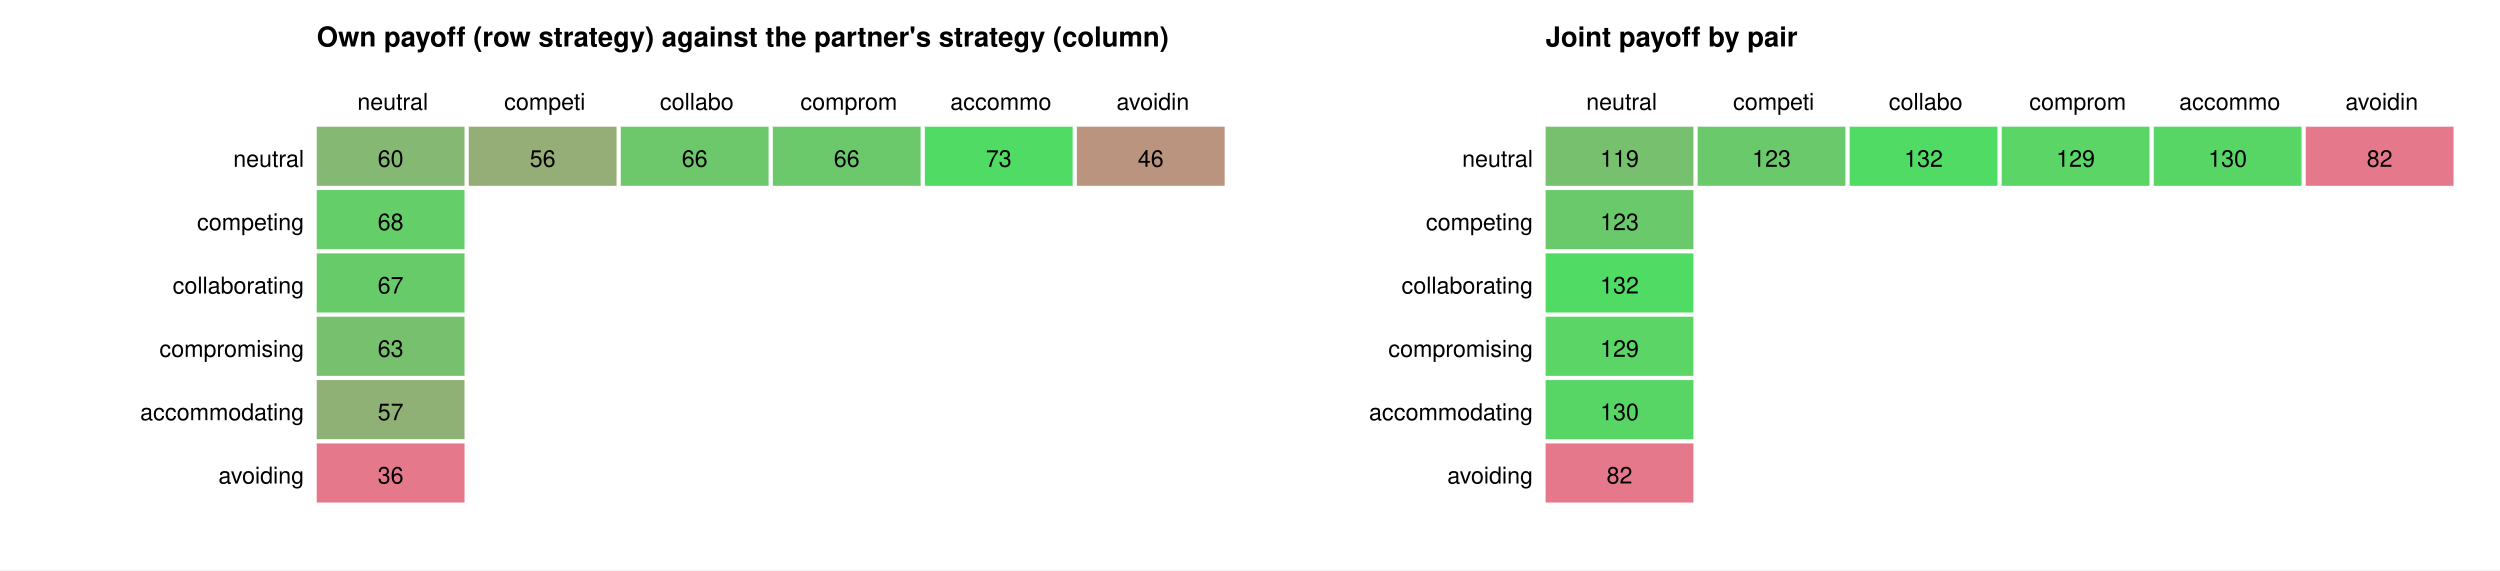
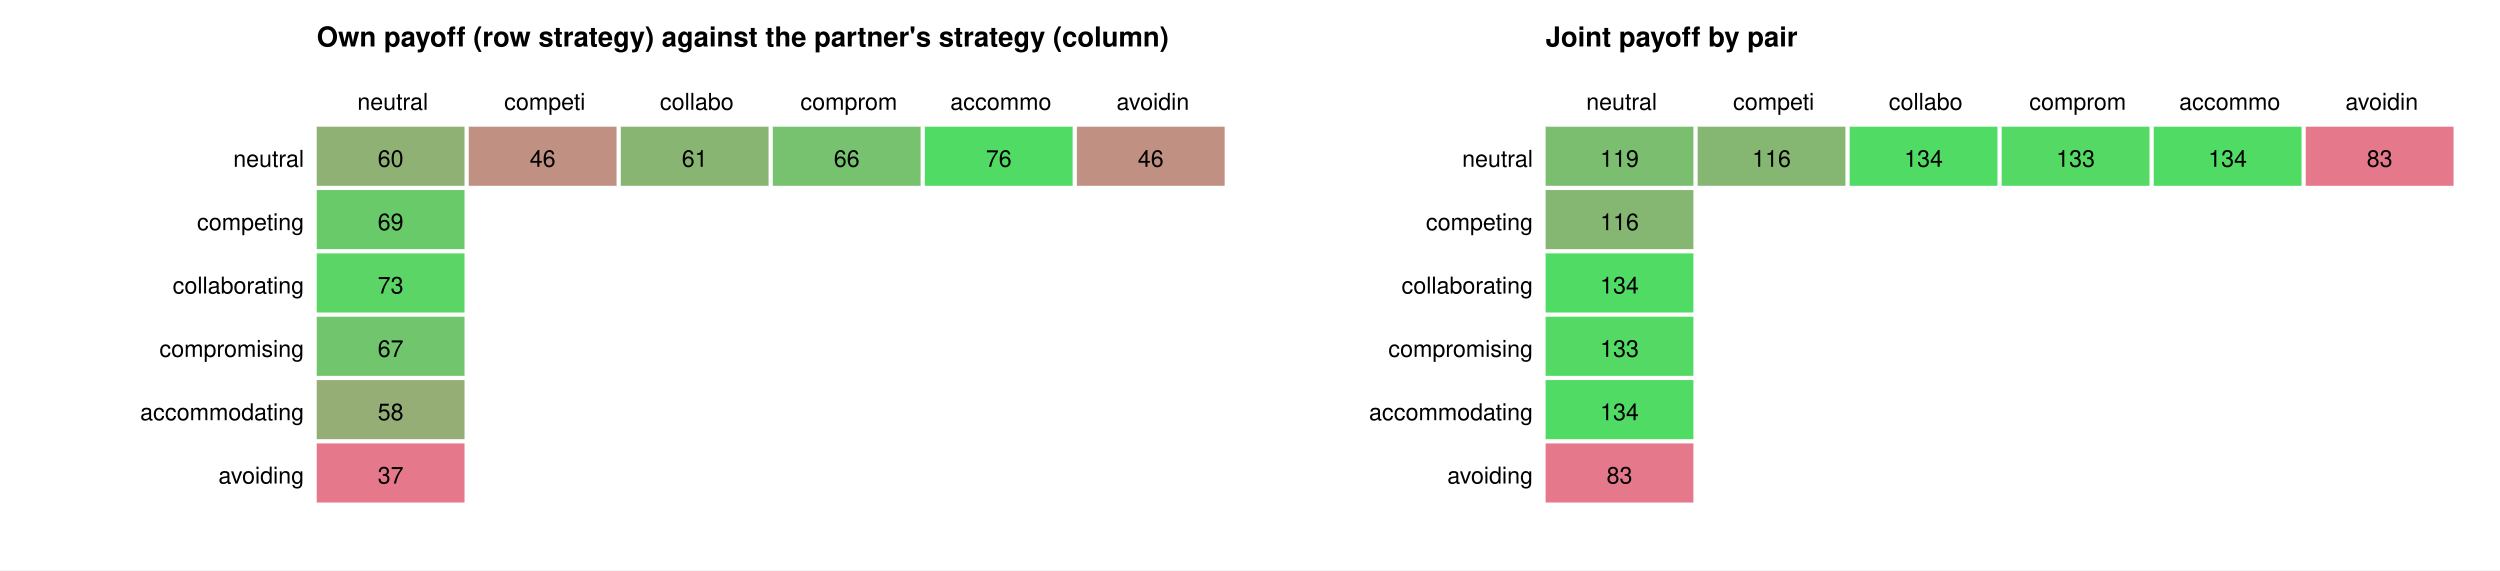
<svg xmlns="http://www.w3.org/2000/svg" width="1184" height="270" font-family="Helvetica, Arial, sans-serif" font-size="11">
  <rect width="1184" height="270" fill="white" />
  <text x="150" y="22" font-size="13" font-weight="bold">Own payoff (row strategy) against the partner's strategy (column)</text>
  <text x="186" y="52" text-anchor="middle">neutral</text>
  <text x="258" y="52" text-anchor="middle">competi</text>
  <text x="330" y="52" text-anchor="middle">collabo</text>
  <text x="402" y="52" text-anchor="middle">comprom</text>
  <text x="474" y="52" text-anchor="middle">accommo</text>
  <text x="546" y="52" text-anchor="middle">avoidin</text>
  <text x="144" y="79" text-anchor="end">neutral</text>
-   <rect x="150" y="60" width="70" height="28" fill="rgb(133,184,114)" />
+   <rect x="150" y="60" width="70" height="28" fill="rgb(143,177,116)" />
  <text x="185" y="79" text-anchor="middle">60</text>
-   <rect x="222" y="60" width="70" height="28" fill="rgb(149,173,118)" />
-   <text x="257" y="79" text-anchor="middle">56</text>
-   <rect x="294" y="60" width="70" height="28" fill="rgb(108,200,107)" />
-   <text x="329" y="79" text-anchor="middle">66</text>
-   <rect x="366" y="60" width="70" height="28" fill="rgb(108,201,107)" />
+   <rect x="222" y="60" width="70" height="28" fill="rgb(192,144,130)" />
+   <text x="257" y="79" text-anchor="middle">46</text>
+   <rect x="294" y="60" width="70" height="28" fill="rgb(137,181,115)" />
+   <text x="329" y="79" text-anchor="middle">61</text>
+   <rect x="366" y="60" width="70" height="28" fill="rgb(118,194,110)" />
  <text x="401" y="79" text-anchor="middle">66</text>
  <rect x="438" y="60" width="70" height="28" fill="rgb(80,220,100)" />
-   <text x="473" y="79" text-anchor="middle">73</text>
-   <rect x="510" y="60" width="70" height="28" fill="rgb(187,148,128)" />
+   <text x="473" y="79" text-anchor="middle">76</text>
+   <rect x="510" y="60" width="70" height="28" fill="rgb(192,144,130)" />
  <text x="545" y="79" text-anchor="middle">46</text>
  <text x="144" y="109" text-anchor="end">competing</text>
-   <rect x="150" y="90" width="70" height="28" fill="rgb(100,206,105)" />
-   <text x="185" y="109" text-anchor="middle">68</text>
+   <rect x="150" y="90" width="70" height="28" fill="rgb(105,202,106)" />
+   <text x="185" y="109" text-anchor="middle">69</text>
  <text x="144" y="139" text-anchor="end">collaborating</text>
-   <rect x="150" y="120" width="70" height="28" fill="rgb(104,203,106)" />
-   <text x="185" y="139" text-anchor="middle">67</text>
+   <rect x="150" y="120" width="70" height="28" fill="rgb(90,213,102)" />
+   <text x="185" y="139" text-anchor="middle">73</text>
  <text x="144" y="169" text-anchor="end">compromising</text>
-   <rect x="150" y="150" width="70" height="28" fill="rgb(119,193,110)" />
-   <text x="185" y="169" text-anchor="middle">63</text>
+   <rect x="150" y="150" width="70" height="28" fill="rgb(113,197,108)" />
+   <text x="185" y="169" text-anchor="middle">67</text>
  <text x="144" y="199" text-anchor="end">accommodating</text>
-   <rect x="150" y="180" width="70" height="28" fill="rgb(144,177,117)" />
-   <text x="185" y="199" text-anchor="middle">57</text>
+   <rect x="150" y="180" width="70" height="28" fill="rgb(148,174,118)" />
+   <text x="185" y="199" text-anchor="middle">58</text>
  <text x="144" y="229" text-anchor="end">avoiding</text>
  <rect x="150" y="210" width="70" height="28" fill="rgb(230,120,140)" />
-   <text x="185" y="229" text-anchor="middle">36</text>
+   <text x="185" y="229" text-anchor="middle">37</text>
  <text x="732" y="22" font-size="13" font-weight="bold">Joint payoff by pair</text>
  <text x="768" y="52" text-anchor="middle">neutral</text>
  <text x="840" y="52" text-anchor="middle">competi</text>
  <text x="912" y="52" text-anchor="middle">collabo</text>
  <text x="984" y="52" text-anchor="middle">comprom</text>
  <text x="1056" y="52" text-anchor="middle">accommo</text>
  <text x="1128" y="52" text-anchor="middle">avoidin</text>
  <text x="726" y="79" text-anchor="end">neutral</text>
-   <rect x="732" y="60" width="70" height="28" fill="rgb(119,193,110)" />
+   <rect x="732" y="60" width="70" height="28" fill="rgb(124,190,111)" />
  <text x="767" y="79" text-anchor="middle">119</text>
-   <rect x="804" y="60" width="70" height="28" fill="rgb(106,202,107)" />
-   <text x="839" y="79" text-anchor="middle">123</text>
+   <rect x="804" y="60" width="70" height="28" fill="rgb(134,183,114)" />
+   <text x="839" y="79" text-anchor="middle">116</text>
  <rect x="876" y="60" width="70" height="28" fill="rgb(80,220,100)" />
-   <text x="911" y="79" text-anchor="middle">132</text>
-   <rect x="948" y="60" width="70" height="28" fill="rgb(90,213,102)" />
-   <text x="983" y="79" text-anchor="middle">129</text>
-   <rect x="1020" y="60" width="70" height="28" fill="rgb(87,214,102)" />
-   <text x="1055" y="79" text-anchor="middle">130</text>
+   <text x="911" y="79" text-anchor="middle">134</text>
+   <rect x="948" y="60" width="70" height="28" fill="rgb(83,217,100)" />
+   <text x="983" y="79" text-anchor="middle">133</text>
+   <rect x="1020" y="60" width="70" height="28" fill="rgb(80,219,100)" />
+   <text x="1055" y="79" text-anchor="middle">134</text>
  <rect x="1092" y="60" width="70" height="28" fill="rgb(230,120,140)" />
-   <text x="1127" y="79" text-anchor="middle">82</text>
+   <text x="1127" y="79" text-anchor="middle">83</text>
  <text x="726" y="109" text-anchor="end">competing</text>
-   <rect x="732" y="90" width="70" height="28" fill="rgb(106,202,107)" />
-   <text x="767" y="109" text-anchor="middle">123</text>
+   <rect x="732" y="90" width="70" height="28" fill="rgb(134,183,114)" />
+   <text x="767" y="109" text-anchor="middle">116</text>
  <text x="726" y="139" text-anchor="end">collaborating</text>
  <rect x="732" y="120" width="70" height="28" fill="rgb(80,220,100)" />
-   <text x="767" y="139" text-anchor="middle">132</text>
+   <text x="767" y="139" text-anchor="middle">134</text>
  <text x="726" y="169" text-anchor="end">compromising</text>
-   <rect x="732" y="150" width="70" height="28" fill="rgb(90,213,102)" />
-   <text x="767" y="169" text-anchor="middle">129</text>
+   <rect x="732" y="150" width="70" height="28" fill="rgb(83,217,100)" />
+   <text x="767" y="169" text-anchor="middle">133</text>
  <text x="726" y="199" text-anchor="end">accommodating</text>
-   <rect x="732" y="180" width="70" height="28" fill="rgb(87,214,102)" />
-   <text x="767" y="199" text-anchor="middle">130</text>
+   <rect x="732" y="180" width="70" height="28" fill="rgb(80,219,100)" />
+   <text x="767" y="199" text-anchor="middle">134</text>
  <text x="726" y="229" text-anchor="end">avoiding</text>
  <rect x="732" y="210" width="70" height="28" fill="rgb(230,120,140)" />
-   <text x="767" y="229" text-anchor="middle">82</text>
+   <text x="767" y="229" text-anchor="middle">83</text>
</svg>
